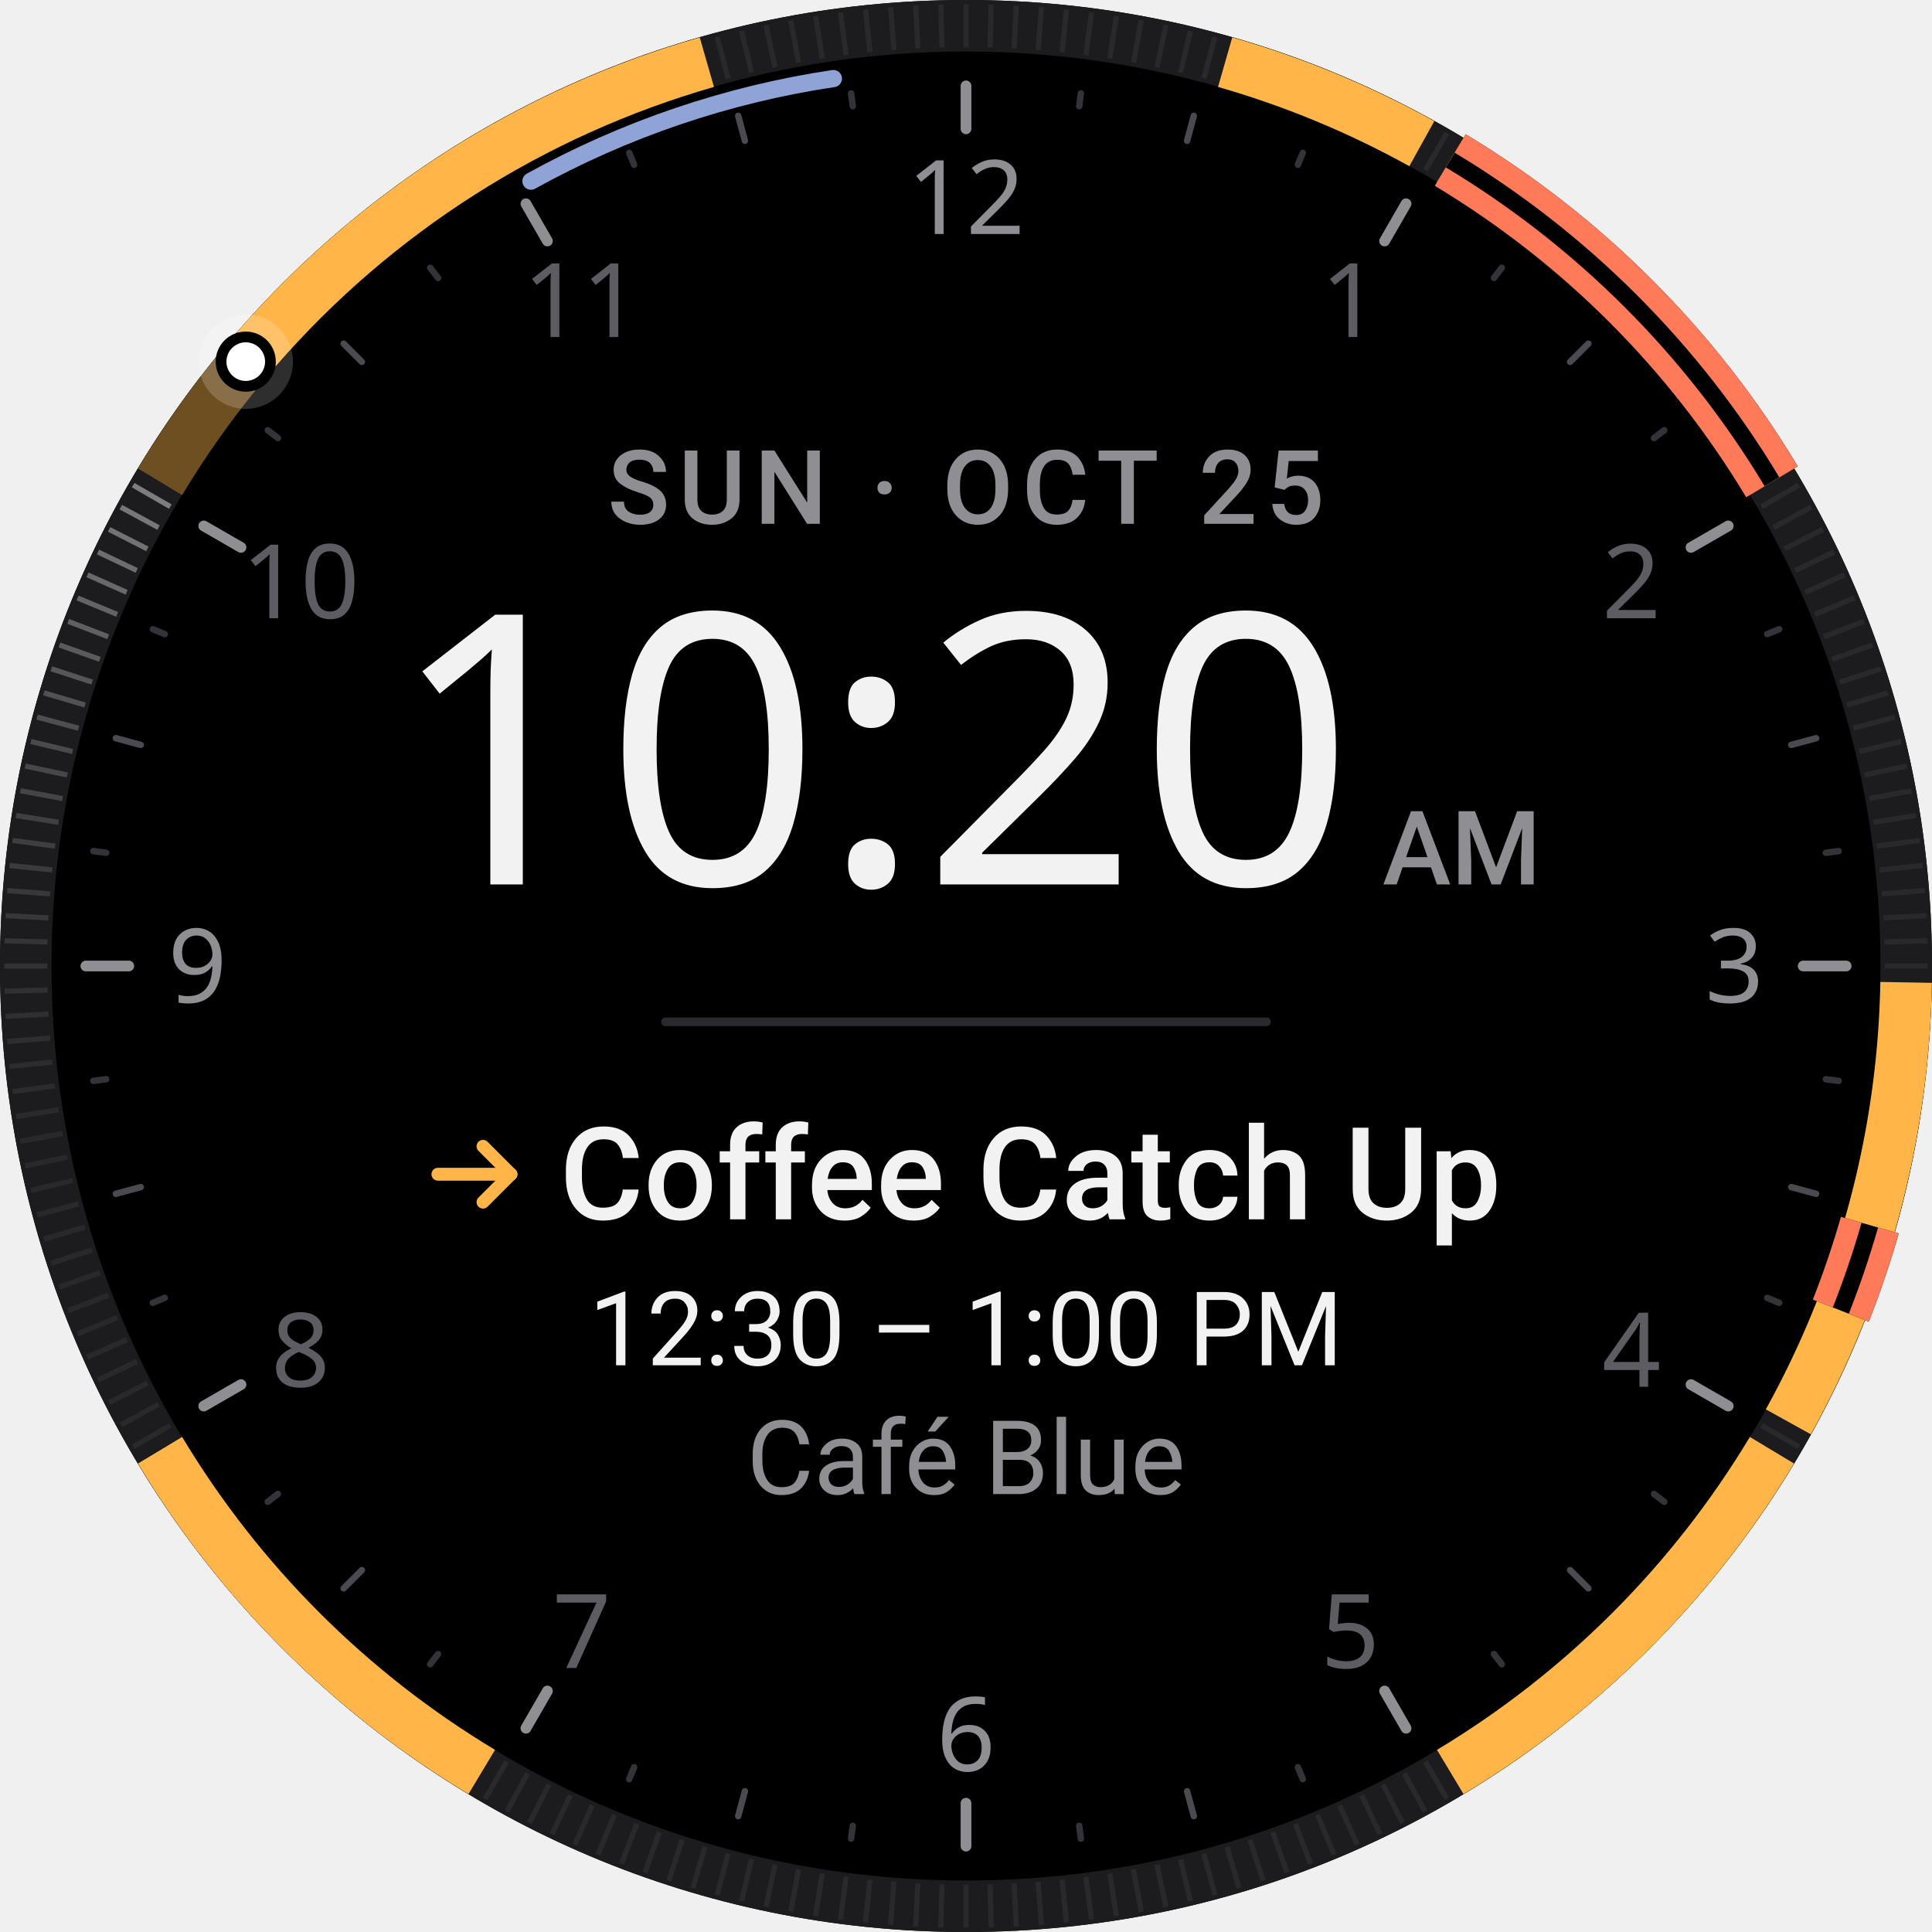
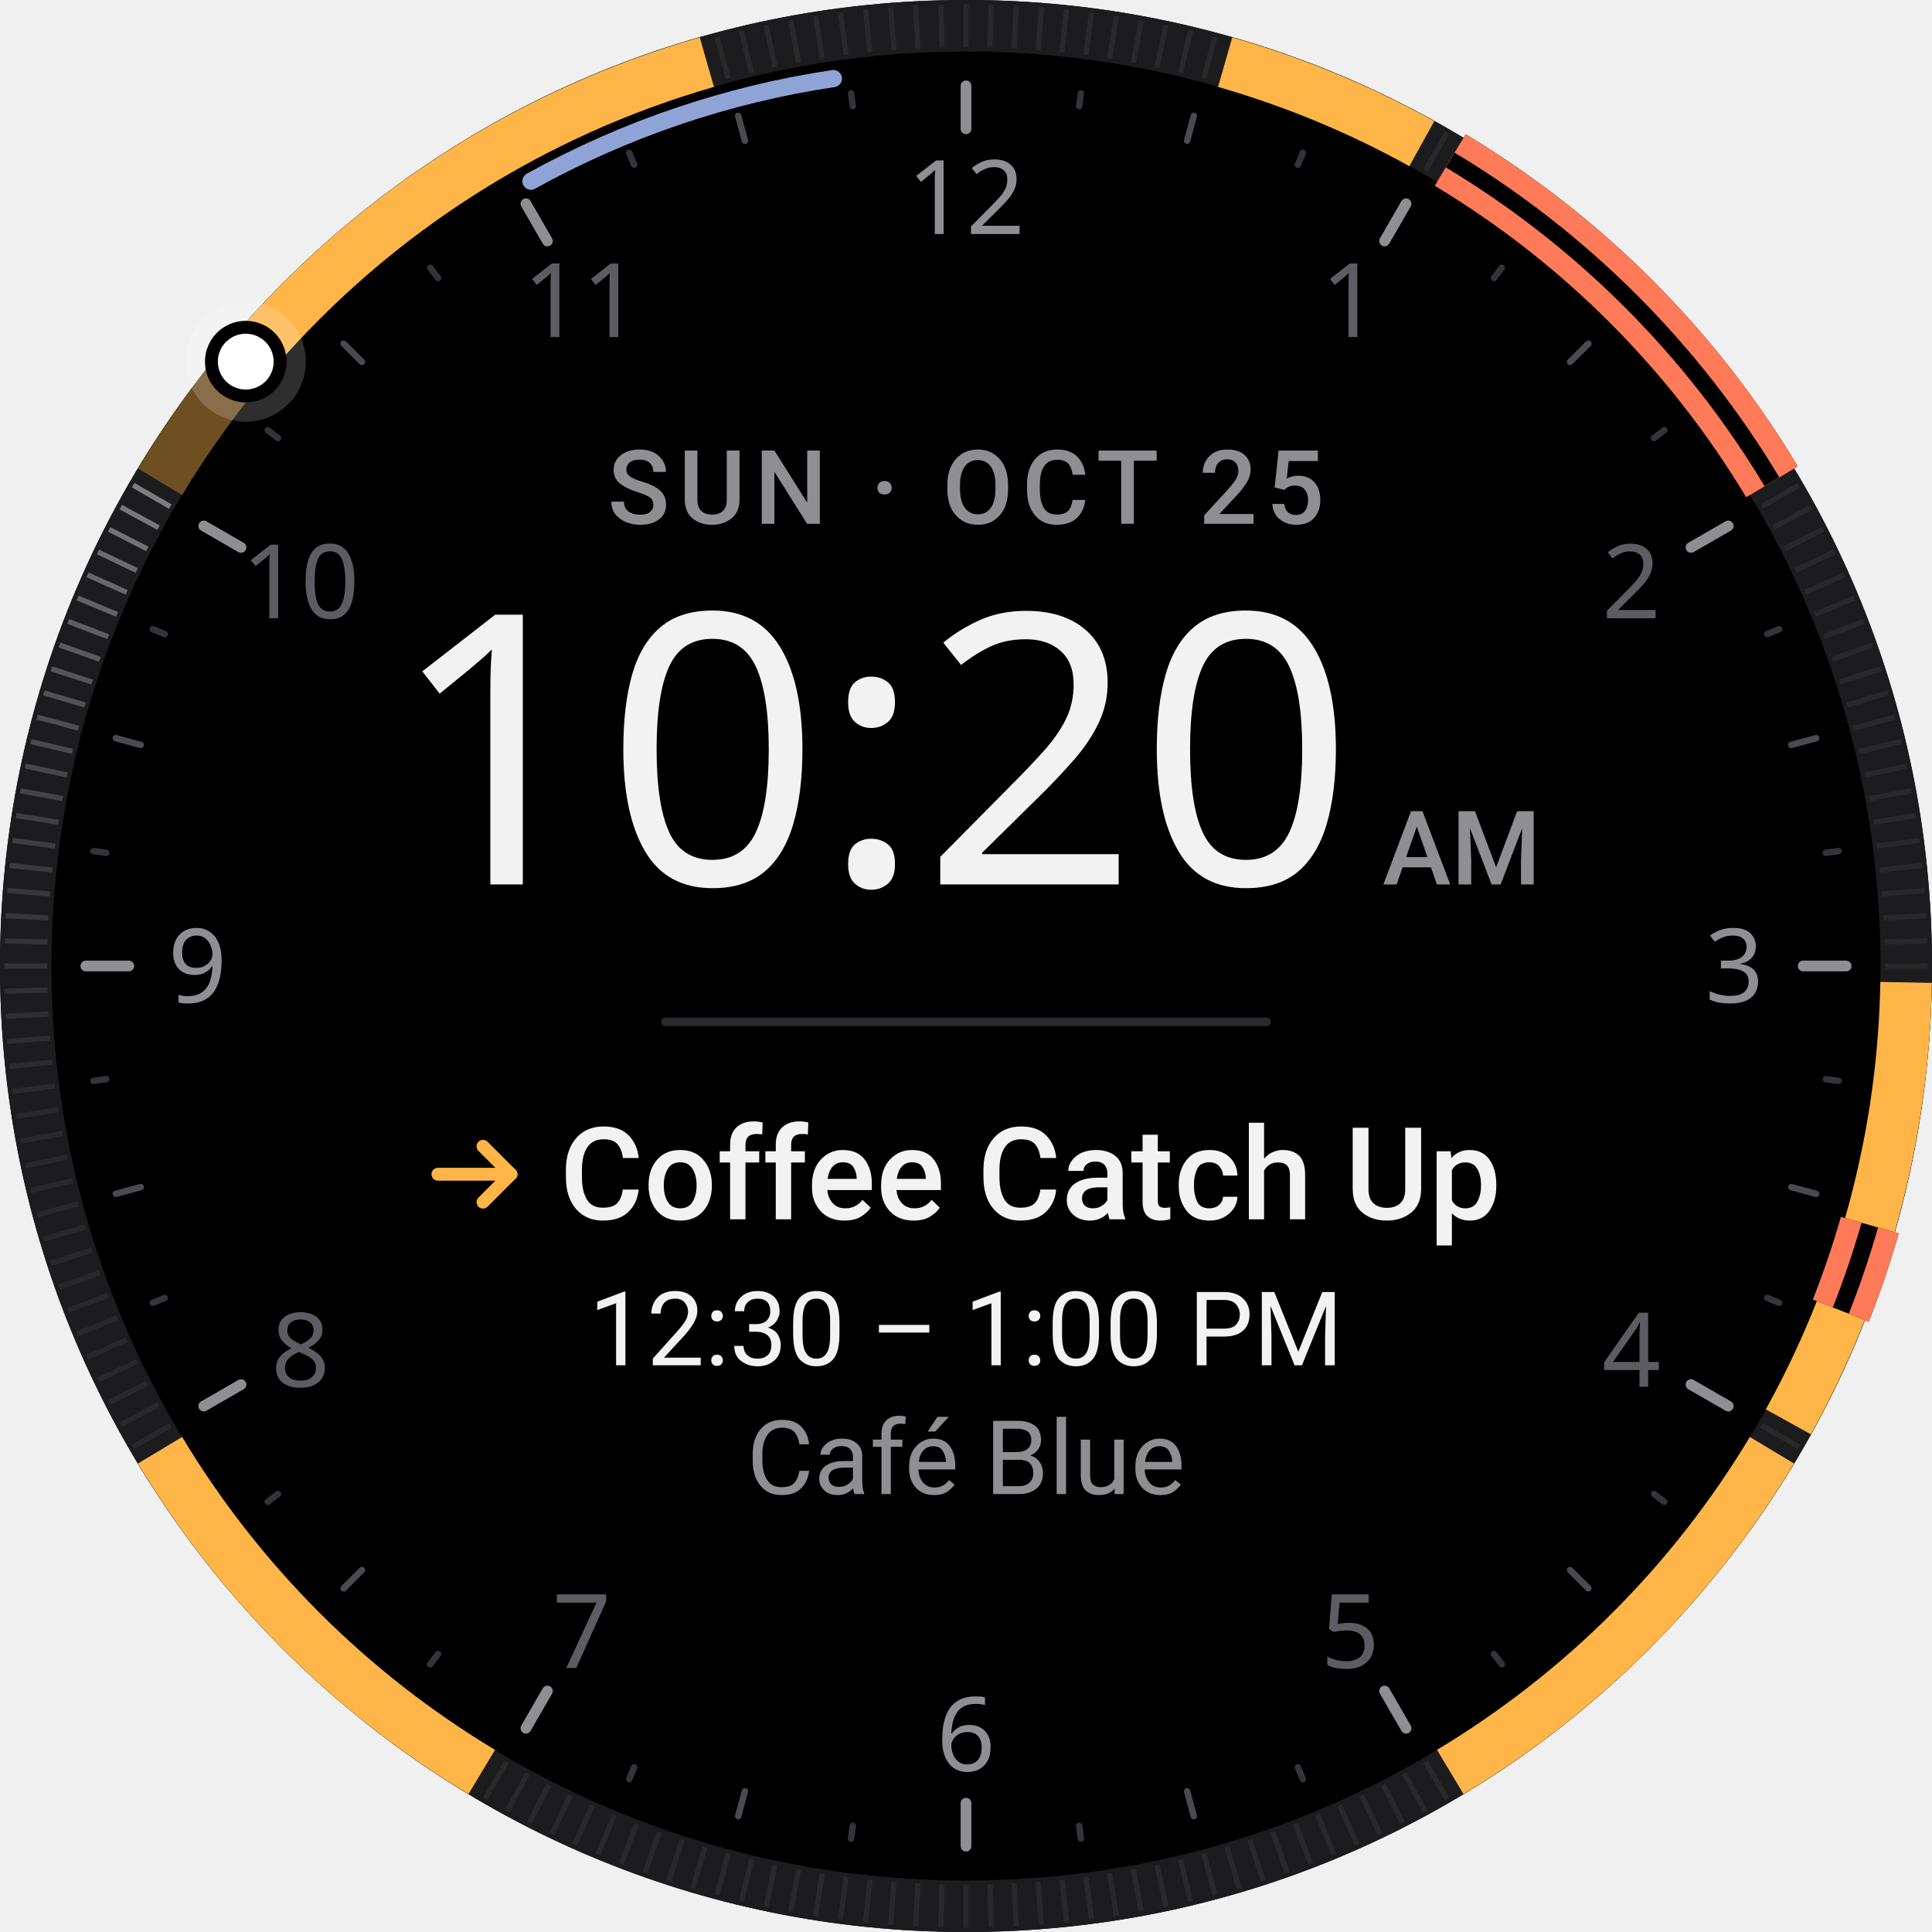
<svg xmlns="http://www.w3.org/2000/svg" width="450" height="450" viewBox="0 0 450 450">
  <g id="Calen-Time · default 10:20 AM">
    <circle id="Screen" cx="225" cy="225" r="225" fill="#000000" />
    <circle id="Track" cx="225" cy="225" r="219" fill="none" stroke="#1c1c1f" stroke-width="12" />
    <g id="Comet trail">
      <line x1="225.00" y1="11.00" x2="225.00" y2="1.00" stroke="#ffffff" stroke-width="1.2" stroke-opacity="0.059" />
      <line x1="230.60" y1="11.07" x2="230.86" y2="1.08" stroke="#ffffff" stroke-width="1.2" stroke-opacity="0.059" />
      <line x1="236.20" y1="11.29" x2="236.72" y2="1.31" stroke="#ffffff" stroke-width="1.2" stroke-opacity="0.059" />
      <line x1="241.79" y1="11.66" x2="242.57" y2="1.69" stroke="#ffffff" stroke-width="1.2" stroke-opacity="0.059" />
      <line x1="247.37" y1="12.17" x2="248.41" y2="2.23" stroke="#ffffff" stroke-width="1.2" stroke-opacity="0.059" />
      <line x1="252.93" y1="12.83" x2="254.24" y2="2.92" stroke="#ffffff" stroke-width="1.2" stroke-opacity="0.059" />
      <line x1="258.48" y1="13.63" x2="260.04" y2="3.76" stroke="#ffffff" stroke-width="1.2" stroke-opacity="0.059" />
      <line x1="264.00" y1="14.58" x2="265.82" y2="4.75" stroke="#ffffff" stroke-width="1.2" stroke-opacity="0.059" />
      <line x1="269.49" y1="15.68" x2="271.57" y2="5.89" stroke="#ffffff" stroke-width="1.2" stroke-opacity="0.059" />
      <line x1="274.96" y1="16.91" x2="277.29" y2="7.19" stroke="#ffffff" stroke-width="1.2" stroke-opacity="0.059" />
      <line x1="280.39" y1="18.29" x2="282.98" y2="8.63" stroke="#ffffff" stroke-width="1.2" stroke-opacity="0.059" />
      <line x1="285.78" y1="19.81" x2="288.62" y2="10.22" stroke="#ffffff" stroke-width="1.2" stroke-opacity="0.059" />
      <line x1="291.13" y1="21.47" x2="294.22" y2="11.96" stroke="#ffffff" stroke-width="1.2" stroke-opacity="0.059" />
      <line x1="296.43" y1="23.27" x2="299.77" y2="13.85" stroke="#ffffff" stroke-width="1.2" stroke-opacity="0.059" />
      <line x1="301.69" y1="25.21" x2="305.27" y2="15.88" stroke="#ffffff" stroke-width="1.2" stroke-opacity="0.059" />
      <line x1="306.89" y1="27.29" x2="310.72" y2="18.05" stroke="#ffffff" stroke-width="1.2" stroke-opacity="0.059" />
      <line x1="312.04" y1="29.50" x2="316.11" y2="20.37" stroke="#ffffff" stroke-width="1.2" stroke-opacity="0.059" />
      <line x1="317.13" y1="31.85" x2="321.43" y2="22.82" stroke="#ffffff" stroke-width="1.2" stroke-opacity="0.059" />
      <line x1="322.15" y1="34.32" x2="326.69" y2="25.41" stroke="#ffffff" stroke-width="1.2" stroke-opacity="0.059" />
      <line x1="327.11" y1="36.93" x2="331.88" y2="28.14" stroke="#ffffff" stroke-width="1.2" stroke-opacity="0.059" />
      <line x1="332.00" y1="39.67" x2="337.00" y2="31.01" stroke="#ffffff" stroke-width="1.2" stroke-opacity="0.059" />
      <line x1="336.81" y1="42.54" x2="342.04" y2="34.01" stroke="#ffffff" stroke-width="1.2" stroke-opacity="0.059" />
      <line x1="341.55" y1="45.52" x2="347.00" y2="37.14" stroke="#ffffff" stroke-width="1.2" stroke-opacity="0.059" />
      <line x1="346.21" y1="48.64" x2="351.87" y2="40.40" stroke="#ffffff" stroke-width="1.2" stroke-opacity="0.059" />
      <line x1="350.79" y1="51.87" x2="356.66" y2="43.78" stroke="#ffffff" stroke-width="1.2" stroke-opacity="0.059" />
      <line x1="355.27" y1="55.22" x2="361.36" y2="47.29" stroke="#ffffff" stroke-width="1.2" stroke-opacity="0.059" />
      <line x1="359.67" y1="58.69" x2="365.97" y2="50.92" stroke="#ffffff" stroke-width="1.2" stroke-opacity="0.059" />
      <line x1="363.98" y1="62.27" x2="370.48" y2="54.67" stroke="#ffffff" stroke-width="1.2" stroke-opacity="0.059" />
      <line x1="368.19" y1="65.97" x2="374.89" y2="58.54" stroke="#ffffff" stroke-width="1.2" stroke-opacity="0.059" />
      <line x1="372.31" y1="69.77" x2="379.19" y2="62.52" stroke="#ffffff" stroke-width="1.2" stroke-opacity="0.059" />
      <line x1="376.32" y1="73.68" x2="383.39" y2="66.61" stroke="#ffffff" stroke-width="1.2" stroke-opacity="0.059" />
      <line x1="380.23" y1="77.69" x2="387.48" y2="70.81" stroke="#ffffff" stroke-width="1.2" stroke-opacity="0.059" />
      <line x1="384.03" y1="81.81" x2="391.46" y2="75.11" stroke="#ffffff" stroke-width="1.2" stroke-opacity="0.059" />
      <line x1="387.73" y1="86.02" x2="395.33" y2="79.52" stroke="#ffffff" stroke-width="1.2" stroke-opacity="0.059" />
      <line x1="391.31" y1="90.33" x2="399.08" y2="84.03" stroke="#ffffff" stroke-width="1.2" stroke-opacity="0.059" />
      <line x1="394.78" y1="94.73" x2="402.71" y2="88.64" stroke="#ffffff" stroke-width="1.2" stroke-opacity="0.059" />
      <line x1="398.13" y1="99.21" x2="406.22" y2="93.34" stroke="#ffffff" stroke-width="1.2" stroke-opacity="0.059" />
      <line x1="401.36" y1="103.79" x2="409.60" y2="98.13" stroke="#ffffff" stroke-width="1.2" stroke-opacity="0.059" />
      <line x1="404.48" y1="108.45" x2="412.86" y2="103.00" stroke="#ffffff" stroke-width="1.2" stroke-opacity="0.059" />
      <line x1="407.46" y1="113.19" x2="415.99" y2="107.96" stroke="#ffffff" stroke-width="1.2" stroke-opacity="0.059" />
      <line x1="410.33" y1="118.00" x2="418.99" y2="113.00" stroke="#ffffff" stroke-width="1.2" stroke-opacity="0.059" />
      <line x1="413.07" y1="122.89" x2="421.86" y2="118.12" stroke="#ffffff" stroke-width="1.2" stroke-opacity="0.059" />
      <line x1="415.68" y1="127.85" x2="424.59" y2="123.31" stroke="#ffffff" stroke-width="1.2" stroke-opacity="0.059" />
      <line x1="418.15" y1="132.87" x2="427.18" y2="128.57" stroke="#ffffff" stroke-width="1.2" stroke-opacity="0.059" />
      <line x1="420.50" y1="137.96" x2="429.63" y2="133.89" stroke="#ffffff" stroke-width="1.2" stroke-opacity="0.059" />
      <line x1="422.71" y1="143.11" x2="431.95" y2="139.28" stroke="#ffffff" stroke-width="1.2" stroke-opacity="0.059" />
      <line x1="424.79" y1="148.31" x2="434.12" y2="144.73" stroke="#ffffff" stroke-width="1.2" stroke-opacity="0.059" />
      <line x1="426.73" y1="153.57" x2="436.15" y2="150.23" stroke="#ffffff" stroke-width="1.2" stroke-opacity="0.059" />
      <line x1="428.53" y1="158.87" x2="438.04" y2="155.78" stroke="#ffffff" stroke-width="1.2" stroke-opacity="0.059" />
      <line x1="430.19" y1="164.22" x2="439.78" y2="161.38" stroke="#ffffff" stroke-width="1.2" stroke-opacity="0.059" />
      <line x1="431.71" y1="169.61" x2="441.37" y2="167.02" stroke="#ffffff" stroke-width="1.2" stroke-opacity="0.059" />
      <line x1="433.09" y1="175.04" x2="442.81" y2="172.71" stroke="#ffffff" stroke-width="1.2" stroke-opacity="0.059" />
      <line x1="434.32" y1="180.51" x2="444.11" y2="178.43" stroke="#ffffff" stroke-width="1.2" stroke-opacity="0.059" />
      <line x1="435.42" y1="186.00" x2="445.25" y2="184.18" stroke="#ffffff" stroke-width="1.2" stroke-opacity="0.059" />
      <line x1="436.37" y1="191.52" x2="446.24" y2="189.96" stroke="#ffffff" stroke-width="1.2" stroke-opacity="0.059" />
      <line x1="437.17" y1="197.07" x2="447.08" y2="195.76" stroke="#ffffff" stroke-width="1.2" stroke-opacity="0.059" />
      <line x1="437.83" y1="202.63" x2="447.77" y2="201.59" stroke="#ffffff" stroke-width="1.2" stroke-opacity="0.059" />
      <line x1="438.34" y1="208.21" x2="448.31" y2="207.43" stroke="#ffffff" stroke-width="1.2" stroke-opacity="0.059" />
      <line x1="438.71" y1="213.80" x2="448.69" y2="213.28" stroke="#ffffff" stroke-width="1.2" stroke-opacity="0.059" />
      <line x1="438.93" y1="219.40" x2="448.92" y2="219.14" stroke="#ffffff" stroke-width="1.2" stroke-opacity="0.059" />
      <line x1="439.00" y1="225.00" x2="449.00" y2="225.00" stroke="#ffffff" stroke-width="1.2" stroke-opacity="0.059" />
      <line x1="438.93" y1="230.60" x2="448.92" y2="230.86" stroke="#ffffff" stroke-width="1.2" stroke-opacity="0.059" />
      <line x1="438.71" y1="236.20" x2="448.69" y2="236.72" stroke="#ffffff" stroke-width="1.2" stroke-opacity="0.059" />
      <line x1="438.34" y1="241.79" x2="448.31" y2="242.57" stroke="#ffffff" stroke-width="1.2" stroke-opacity="0.059" />
      <line x1="437.83" y1="247.37" x2="447.77" y2="248.41" stroke="#ffffff" stroke-width="1.2" stroke-opacity="0.059" />
      <line x1="437.17" y1="252.93" x2="447.08" y2="254.24" stroke="#ffffff" stroke-width="1.2" stroke-opacity="0.059" />
      <line x1="436.37" y1="258.48" x2="446.24" y2="260.04" stroke="#ffffff" stroke-width="1.2" stroke-opacity="0.059" />
      <line x1="435.42" y1="264.00" x2="445.25" y2="265.82" stroke="#ffffff" stroke-width="1.2" stroke-opacity="0.059" />
      <line x1="434.32" y1="269.49" x2="444.11" y2="271.57" stroke="#ffffff" stroke-width="1.2" stroke-opacity="0.059" />
      <line x1="433.09" y1="274.96" x2="442.81" y2="277.29" stroke="#ffffff" stroke-width="1.2" stroke-opacity="0.059" />
      <line x1="431.71" y1="280.39" x2="441.37" y2="282.98" stroke="#ffffff" stroke-width="1.2" stroke-opacity="0.059" />
      <line x1="430.19" y1="285.78" x2="439.78" y2="288.62" stroke="#ffffff" stroke-width="1.2" stroke-opacity="0.059" />
      <line x1="428.53" y1="291.13" x2="438.04" y2="294.22" stroke="#ffffff" stroke-width="1.2" stroke-opacity="0.059" />
      <line x1="426.73" y1="296.43" x2="436.15" y2="299.77" stroke="#ffffff" stroke-width="1.2" stroke-opacity="0.059" />
      <line x1="424.79" y1="301.69" x2="434.12" y2="305.27" stroke="#ffffff" stroke-width="1.2" stroke-opacity="0.059" />
      <line x1="422.71" y1="306.89" x2="431.95" y2="310.72" stroke="#ffffff" stroke-width="1.2" stroke-opacity="0.059" />
      <line x1="420.50" y1="312.04" x2="429.63" y2="316.11" stroke="#ffffff" stroke-width="1.2" stroke-opacity="0.059" />
      <line x1="418.15" y1="317.13" x2="427.18" y2="321.43" stroke="#ffffff" stroke-width="1.2" stroke-opacity="0.059" />
      <line x1="415.68" y1="322.15" x2="424.59" y2="326.69" stroke="#ffffff" stroke-width="1.2" stroke-opacity="0.059" />
      <line x1="413.07" y1="327.11" x2="421.86" y2="331.88" stroke="#ffffff" stroke-width="1.2" stroke-opacity="0.059" />
      <line x1="410.33" y1="332.00" x2="418.99" y2="337.00" stroke="#ffffff" stroke-width="1.2" stroke-opacity="0.059" />
      <line x1="407.46" y1="336.81" x2="415.99" y2="342.04" stroke="#ffffff" stroke-width="1.2" stroke-opacity="0.059" />
      <line x1="404.48" y1="341.55" x2="412.86" y2="347.00" stroke="#ffffff" stroke-width="1.2" stroke-opacity="0.059" />
      <line x1="401.36" y1="346.21" x2="409.60" y2="351.87" stroke="#ffffff" stroke-width="1.2" stroke-opacity="0.059" />
      <line x1="398.13" y1="350.79" x2="406.22" y2="356.66" stroke="#ffffff" stroke-width="1.2" stroke-opacity="0.059" />
      <line x1="394.78" y1="355.27" x2="402.71" y2="361.36" stroke="#ffffff" stroke-width="1.2" stroke-opacity="0.059" />
      <line x1="391.31" y1="359.67" x2="399.08" y2="365.97" stroke="#ffffff" stroke-width="1.2" stroke-opacity="0.059" />
      <line x1="387.73" y1="363.98" x2="395.33" y2="370.48" stroke="#ffffff" stroke-width="1.2" stroke-opacity="0.059" />
      <line x1="384.03" y1="368.19" x2="391.46" y2="374.89" stroke="#ffffff" stroke-width="1.2" stroke-opacity="0.059" />
      <line x1="380.23" y1="372.31" x2="387.48" y2="379.19" stroke="#ffffff" stroke-width="1.2" stroke-opacity="0.059" />
      <line x1="376.32" y1="376.32" x2="383.39" y2="383.39" stroke="#ffffff" stroke-width="1.2" stroke-opacity="0.059" />
      <line x1="372.31" y1="380.23" x2="379.19" y2="387.48" stroke="#ffffff" stroke-width="1.2" stroke-opacity="0.059" />
      <line x1="368.19" y1="384.03" x2="374.89" y2="391.46" stroke="#ffffff" stroke-width="1.2" stroke-opacity="0.059" />
      <line x1="363.98" y1="387.73" x2="370.48" y2="395.33" stroke="#ffffff" stroke-width="1.2" stroke-opacity="0.059" />
      <line x1="359.67" y1="391.31" x2="365.97" y2="399.08" stroke="#ffffff" stroke-width="1.2" stroke-opacity="0.059" />
      <line x1="355.27" y1="394.78" x2="361.36" y2="402.71" stroke="#ffffff" stroke-width="1.2" stroke-opacity="0.059" />
      <line x1="350.79" y1="398.13" x2="356.66" y2="406.22" stroke="#ffffff" stroke-width="1.2" stroke-opacity="0.059" />
      <line x1="346.21" y1="401.36" x2="351.87" y2="409.60" stroke="#ffffff" stroke-width="1.2" stroke-opacity="0.059" />
      <line x1="341.55" y1="404.48" x2="347.00" y2="412.86" stroke="#ffffff" stroke-width="1.2" stroke-opacity="0.059" />
      <line x1="336.81" y1="407.46" x2="342.04" y2="415.99" stroke="#ffffff" stroke-width="1.2" stroke-opacity="0.059" />
      <line x1="332.00" y1="410.33" x2="337.00" y2="418.99" stroke="#ffffff" stroke-width="1.2" stroke-opacity="0.059" />
      <line x1="327.11" y1="413.07" x2="331.88" y2="421.86" stroke="#ffffff" stroke-width="1.2" stroke-opacity="0.059" />
      <line x1="322.15" y1="415.68" x2="326.69" y2="424.59" stroke="#ffffff" stroke-width="1.2" stroke-opacity="0.059" />
      <line x1="317.13" y1="418.15" x2="321.43" y2="427.18" stroke="#ffffff" stroke-width="1.2" stroke-opacity="0.059" />
      <line x1="312.04" y1="420.50" x2="316.11" y2="429.63" stroke="#ffffff" stroke-width="1.2" stroke-opacity="0.059" />
      <line x1="306.89" y1="422.71" x2="310.72" y2="431.95" stroke="#ffffff" stroke-width="1.2" stroke-opacity="0.059" />
      <line x1="301.69" y1="424.79" x2="305.27" y2="434.12" stroke="#ffffff" stroke-width="1.2" stroke-opacity="0.059" />
      <line x1="296.43" y1="426.73" x2="299.77" y2="436.15" stroke="#ffffff" stroke-width="1.2" stroke-opacity="0.059" />
      <line x1="291.13" y1="428.53" x2="294.22" y2="438.04" stroke="#ffffff" stroke-width="1.2" stroke-opacity="0.059" />
      <line x1="285.78" y1="430.19" x2="288.62" y2="439.78" stroke="#ffffff" stroke-width="1.2" stroke-opacity="0.059" />
      <line x1="280.39" y1="431.71" x2="282.98" y2="441.37" stroke="#ffffff" stroke-width="1.2" stroke-opacity="0.059" />
      <line x1="274.96" y1="433.09" x2="277.29" y2="442.81" stroke="#ffffff" stroke-width="1.2" stroke-opacity="0.059" />
      <line x1="269.49" y1="434.32" x2="271.57" y2="444.11" stroke="#ffffff" stroke-width="1.2" stroke-opacity="0.059" />
      <line x1="264.00" y1="435.42" x2="265.82" y2="445.25" stroke="#ffffff" stroke-width="1.2" stroke-opacity="0.059" />
      <line x1="258.48" y1="436.37" x2="260.04" y2="446.24" stroke="#ffffff" stroke-width="1.2" stroke-opacity="0.059" />
      <line x1="252.93" y1="437.17" x2="254.24" y2="447.08" stroke="#ffffff" stroke-width="1.2" stroke-opacity="0.059" />
      <line x1="247.37" y1="437.83" x2="248.41" y2="447.77" stroke="#ffffff" stroke-width="1.2" stroke-opacity="0.059" />
      <line x1="241.79" y1="438.34" x2="242.57" y2="448.31" stroke="#ffffff" stroke-width="1.2" stroke-opacity="0.059" />
      <line x1="236.20" y1="438.71" x2="236.72" y2="448.69" stroke="#ffffff" stroke-width="1.2" stroke-opacity="0.059" />
      <line x1="230.60" y1="438.93" x2="230.86" y2="448.92" stroke="#ffffff" stroke-width="1.2" stroke-opacity="0.059" />
      <line x1="225.00" y1="439.00" x2="225.00" y2="449.00" stroke="#ffffff" stroke-width="1.2" stroke-opacity="0.059" />
      <line x1="219.40" y1="438.93" x2="219.14" y2="448.92" stroke="#ffffff" stroke-width="1.2" stroke-opacity="0.059" />
      <line x1="213.80" y1="438.71" x2="213.28" y2="448.69" stroke="#ffffff" stroke-width="1.2" stroke-opacity="0.059" />
      <line x1="208.21" y1="438.34" x2="207.43" y2="448.31" stroke="#ffffff" stroke-width="1.2" stroke-opacity="0.059" />
      <line x1="202.63" y1="437.83" x2="201.59" y2="447.77" stroke="#ffffff" stroke-width="1.2" stroke-opacity="0.059" />
      <line x1="197.07" y1="437.17" x2="195.76" y2="447.08" stroke="#ffffff" stroke-width="1.2" stroke-opacity="0.059" />
      <line x1="191.52" y1="436.37" x2="189.96" y2="446.24" stroke="#ffffff" stroke-width="1.2" stroke-opacity="0.059" />
      <line x1="186.00" y1="435.42" x2="184.18" y2="445.25" stroke="#ffffff" stroke-width="1.2" stroke-opacity="0.059" />
      <line x1="180.51" y1="434.32" x2="178.43" y2="444.11" stroke="#ffffff" stroke-width="1.2" stroke-opacity="0.059" />
      <line x1="175.04" y1="433.09" x2="172.71" y2="442.81" stroke="#ffffff" stroke-width="1.2" stroke-opacity="0.059" />
      <line x1="169.61" y1="431.71" x2="167.02" y2="441.37" stroke="#ffffff" stroke-width="1.2" stroke-opacity="0.059" />
      <line x1="164.22" y1="430.19" x2="161.38" y2="439.78" stroke="#ffffff" stroke-width="1.2" stroke-opacity="0.059" />
      <line x1="158.87" y1="428.53" x2="155.78" y2="438.04" stroke="#ffffff" stroke-width="1.2" stroke-opacity="0.059" />
      <line x1="153.57" y1="426.73" x2="150.23" y2="436.15" stroke="#ffffff" stroke-width="1.2" stroke-opacity="0.059" />
      <line x1="148.31" y1="424.79" x2="144.73" y2="434.12" stroke="#ffffff" stroke-width="1.2" stroke-opacity="0.059" />
      <line x1="143.11" y1="422.71" x2="139.28" y2="431.95" stroke="#ffffff" stroke-width="1.2" stroke-opacity="0.059" />
      <line x1="137.96" y1="420.50" x2="133.89" y2="429.63" stroke="#ffffff" stroke-width="1.2" stroke-opacity="0.059" />
      <line x1="132.87" y1="418.15" x2="128.57" y2="427.18" stroke="#ffffff" stroke-width="1.2" stroke-opacity="0.059" />
      <line x1="127.85" y1="415.68" x2="123.31" y2="424.59" stroke="#ffffff" stroke-width="1.2" stroke-opacity="0.059" />
      <line x1="122.89" y1="413.07" x2="118.12" y2="421.86" stroke="#ffffff" stroke-width="1.2" stroke-opacity="0.059" />
      <line x1="118.00" y1="410.33" x2="113.00" y2="418.99" stroke="#ffffff" stroke-width="1.2" stroke-opacity="0.059" />
      <line x1="113.19" y1="407.46" x2="107.96" y2="415.99" stroke="#ffffff" stroke-width="1.2" stroke-opacity="0.059" />
      <line x1="108.45" y1="404.48" x2="103.00" y2="412.86" stroke="#ffffff" stroke-width="1.2" stroke-opacity="0.059" />
      <line x1="103.79" y1="401.36" x2="98.13" y2="409.60" stroke="#ffffff" stroke-width="1.2" stroke-opacity="0.059" />
      <line x1="99.21" y1="398.13" x2="93.34" y2="406.22" stroke="#ffffff" stroke-width="1.2" stroke-opacity="0.059" />
      <line x1="94.73" y1="394.78" x2="88.64" y2="402.71" stroke="#ffffff" stroke-width="1.2" stroke-opacity="0.059" />
      <line x1="90.33" y1="391.31" x2="84.03" y2="399.08" stroke="#ffffff" stroke-width="1.2" stroke-opacity="0.059" />
      <line x1="86.02" y1="387.73" x2="79.52" y2="395.33" stroke="#ffffff" stroke-width="1.2" stroke-opacity="0.059" />
      <line x1="81.81" y1="384.03" x2="75.11" y2="391.46" stroke="#ffffff" stroke-width="1.2" stroke-opacity="0.059" />
      <line x1="77.69" y1="380.23" x2="70.81" y2="387.48" stroke="#ffffff" stroke-width="1.2" stroke-opacity="0.059" />
      <line x1="73.68" y1="376.32" x2="66.61" y2="383.39" stroke="#ffffff" stroke-width="1.2" stroke-opacity="0.059" />
      <line x1="69.77" y1="372.31" x2="62.52" y2="379.19" stroke="#ffffff" stroke-width="1.2" stroke-opacity="0.059" />
      <line x1="65.97" y1="368.19" x2="58.54" y2="374.89" stroke="#ffffff" stroke-width="1.2" stroke-opacity="0.059" />
      <line x1="62.27" y1="363.98" x2="54.67" y2="370.48" stroke="#ffffff" stroke-width="1.2" stroke-opacity="0.059" />
      <line x1="58.69" y1="359.67" x2="50.92" y2="365.97" stroke="#ffffff" stroke-width="1.2" stroke-opacity="0.059" />
      <line x1="55.22" y1="355.27" x2="47.29" y2="361.36" stroke="#ffffff" stroke-width="1.2" stroke-opacity="0.059" />
      <line x1="51.87" y1="350.79" x2="43.78" y2="356.66" stroke="#ffffff" stroke-width="1.2" stroke-opacity="0.059" />
      <line x1="48.64" y1="346.21" x2="40.40" y2="351.87" stroke="#ffffff" stroke-width="1.2" stroke-opacity="0.059" />
      <line x1="45.52" y1="341.55" x2="37.14" y2="347.00" stroke="#ffffff" stroke-width="1.2" stroke-opacity="0.059" />
      <line x1="42.54" y1="336.81" x2="34.01" y2="342.04" stroke="#ffffff" stroke-width="1.2" stroke-opacity="0.059" />
      <line x1="39.67" y1="332.00" x2="31.01" y2="337.00" stroke="#ffffff" stroke-width="1.2" stroke-opacity="0.059" />
      <line x1="36.93" y1="327.11" x2="28.14" y2="331.88" stroke="#ffffff" stroke-width="1.2" stroke-opacity="0.059" />
      <line x1="34.32" y1="322.15" x2="25.41" y2="326.69" stroke="#ffffff" stroke-width="1.2" stroke-opacity="0.059" />
      <line x1="31.85" y1="317.13" x2="22.82" y2="321.43" stroke="#ffffff" stroke-width="1.2" stroke-opacity="0.059" />
      <line x1="29.50" y1="312.04" x2="20.37" y2="316.11" stroke="#ffffff" stroke-width="1.2" stroke-opacity="0.059" />
      <line x1="27.29" y1="306.89" x2="18.05" y2="310.72" stroke="#ffffff" stroke-width="1.2" stroke-opacity="0.059" />
      <line x1="25.21" y1="301.69" x2="15.88" y2="305.27" stroke="#ffffff" stroke-width="1.2" stroke-opacity="0.059" />
      <line x1="23.27" y1="296.43" x2="13.85" y2="299.77" stroke="#ffffff" stroke-width="1.2" stroke-opacity="0.059" />
      <line x1="21.47" y1="291.13" x2="11.96" y2="294.22" stroke="#ffffff" stroke-width="1.2" stroke-opacity="0.059" />
      <line x1="19.81" y1="285.78" x2="10.22" y2="288.62" stroke="#ffffff" stroke-width="1.2" stroke-opacity="0.059" />
      <line x1="18.29" y1="280.39" x2="8.63" y2="282.98" stroke="#ffffff" stroke-width="1.2" stroke-opacity="0.059" />
      <line x1="16.91" y1="274.96" x2="7.19" y2="277.29" stroke="#ffffff" stroke-width="1.2" stroke-opacity="0.059" />
      <line x1="15.68" y1="269.49" x2="5.89" y2="271.57" stroke="#ffffff" stroke-width="1.2" stroke-opacity="0.060" />
      <line x1="14.58" y1="264.00" x2="4.75" y2="265.82" stroke="#ffffff" stroke-width="1.2" stroke-opacity="0.062" />
      <line x1="13.63" y1="258.48" x2="3.76" y2="260.04" stroke="#ffffff" stroke-width="1.2" stroke-opacity="0.065" />
      <line x1="12.83" y1="252.93" x2="2.92" y2="254.24" stroke="#ffffff" stroke-width="1.2" stroke-opacity="0.069" />
      <line x1="12.17" y1="247.37" x2="2.23" y2="248.41" stroke="#ffffff" stroke-width="1.2" stroke-opacity="0.074" />
      <line x1="11.66" y1="241.79" x2="1.69" y2="242.57" stroke="#ffffff" stroke-width="1.2" stroke-opacity="0.079" />
      <line x1="11.29" y1="236.20" x2="1.31" y2="236.72" stroke="#ffffff" stroke-width="1.2" stroke-opacity="0.085" />
      <line x1="11.07" y1="230.60" x2="1.08" y2="230.86" stroke="#ffffff" stroke-width="1.2" stroke-opacity="0.092" />
      <line x1="11.00" y1="225.00" x2="1.00" y2="225.00" stroke="#ffffff" stroke-width="1.2" stroke-opacity="0.100" />
      <line x1="11.07" y1="219.40" x2="1.08" y2="219.14" stroke="#ffffff" stroke-width="1.2" stroke-opacity="0.108" />
      <line x1="11.29" y1="213.80" x2="1.31" y2="213.28" stroke="#ffffff" stroke-width="1.2" stroke-opacity="0.118" />
      <line x1="11.66" y1="208.21" x2="1.69" y2="207.43" stroke="#ffffff" stroke-width="1.2" stroke-opacity="0.128" />
      <line x1="12.17" y1="202.63" x2="2.23" y2="201.59" stroke="#ffffff" stroke-width="1.2" stroke-opacity="0.139" />
      <line x1="12.83" y1="197.07" x2="2.92" y2="195.76" stroke="#ffffff" stroke-width="1.2" stroke-opacity="0.151" />
      <line x1="13.63" y1="191.52" x2="3.76" y2="189.96" stroke="#ffffff" stroke-width="1.2" stroke-opacity="0.163" />
      <line x1="14.58" y1="186.00" x2="4.75" y2="184.18" stroke="#ffffff" stroke-width="1.2" stroke-opacity="0.177" />
      <line x1="15.68" y1="180.51" x2="5.89" y2="178.43" stroke="#ffffff" stroke-width="1.2" stroke-opacity="0.191" />
      <line x1="16.91" y1="175.04" x2="7.19" y2="172.71" stroke="#ffffff" stroke-width="1.2" stroke-opacity="0.206" />
      <line x1="18.29" y1="169.61" x2="8.63" y2="167.02" stroke="#ffffff" stroke-width="1.2" stroke-opacity="0.222" />
      <line x1="19.81" y1="164.22" x2="10.22" y2="161.38" stroke="#ffffff" stroke-width="1.2" stroke-opacity="0.239" />
      <line x1="21.47" y1="158.87" x2="11.96" y2="155.78" stroke="#ffffff" stroke-width="1.2" stroke-opacity="0.256" />
      <line x1="23.27" y1="153.57" x2="13.85" y2="150.23" stroke="#ffffff" stroke-width="1.2" stroke-opacity="0.275" />
      <line x1="25.21" y1="148.31" x2="15.88" y2="144.73" stroke="#ffffff" stroke-width="1.2" stroke-opacity="0.294" />
      <line x1="27.29" y1="143.11" x2="18.05" y2="139.28" stroke="#ffffff" stroke-width="1.2" stroke-opacity="0.314" />
      <line x1="29.50" y1="137.96" x2="20.37" y2="133.89" stroke="#ffffff" stroke-width="1.2" stroke-opacity="0.335" />
      <line x1="31.85" y1="132.87" x2="22.82" y2="128.57" stroke="#ffffff" stroke-width="1.2" stroke-opacity="0.357" />
      <line x1="34.32" y1="127.85" x2="25.41" y2="123.31" stroke="#ffffff" stroke-width="1.2" stroke-opacity="0.379" />
      <line x1="36.93" y1="122.89" x2="28.14" y2="118.12" stroke="#ffffff" stroke-width="1.2" stroke-opacity="0.402" />
      <line x1="39.67" y1="118.00" x2="31.01" y2="113.00" stroke="#ffffff" stroke-width="1.2" stroke-opacity="0.426" />
      <line x1="42.54" y1="113.19" x2="34.01" y2="107.96" stroke="#ffffff" stroke-width="1.2" stroke-opacity="0.451" />
      <line x1="45.52" y1="108.45" x2="37.14" y2="103.00" stroke="#ffffff" stroke-width="1.2" stroke-opacity="0.477" />
      <line x1="48.64" y1="103.79" x2="40.40" y2="98.13" stroke="#ffffff" stroke-width="1.2" stroke-opacity="0.504" />
      <line x1="51.87" y1="99.21" x2="43.78" y2="93.34" stroke="#ffffff" stroke-width="1.2" stroke-opacity="0.531" />
      <line x1="55.22" y1="94.73" x2="47.29" y2="88.64" stroke="#ffffff" stroke-width="1.2" stroke-opacity="0.559" />
      <line x1="58.69" y1="90.33" x2="50.92" y2="84.03" stroke="#ffffff" stroke-width="1.2" stroke-opacity="0.588" />
      <line x1="62.27" y1="86.02" x2="54.67" y2="79.52" stroke="#ffffff" stroke-width="1.2" stroke-opacity="0.059" />
      <line x1="65.97" y1="81.81" x2="58.54" y2="75.11" stroke="#ffffff" stroke-width="1.2" stroke-opacity="0.059" />
      <line x1="69.77" y1="77.69" x2="62.52" y2="70.81" stroke="#ffffff" stroke-width="1.2" stroke-opacity="0.059" />
      <line x1="73.68" y1="73.68" x2="66.61" y2="66.61" stroke="#ffffff" stroke-width="1.2" stroke-opacity="0.059" />
      <line x1="77.69" y1="69.77" x2="70.81" y2="62.52" stroke="#ffffff" stroke-width="1.2" stroke-opacity="0.059" />
      <line x1="81.81" y1="65.97" x2="75.11" y2="58.54" stroke="#ffffff" stroke-width="1.2" stroke-opacity="0.059" />
      <line x1="86.02" y1="62.27" x2="79.52" y2="54.67" stroke="#ffffff" stroke-width="1.2" stroke-opacity="0.059" />
      <line x1="90.33" y1="58.69" x2="84.03" y2="50.92" stroke="#ffffff" stroke-width="1.2" stroke-opacity="0.059" />
      <line x1="94.73" y1="55.22" x2="88.64" y2="47.29" stroke="#ffffff" stroke-width="1.2" stroke-opacity="0.059" />
      <line x1="99.21" y1="51.87" x2="93.34" y2="43.78" stroke="#ffffff" stroke-width="1.2" stroke-opacity="0.059" />
      <line x1="103.79" y1="48.64" x2="98.13" y2="40.40" stroke="#ffffff" stroke-width="1.2" stroke-opacity="0.059" />
      <line x1="108.45" y1="45.52" x2="103.00" y2="37.14" stroke="#ffffff" stroke-width="1.2" stroke-opacity="0.059" />
      <line x1="113.19" y1="42.54" x2="107.96" y2="34.01" stroke="#ffffff" stroke-width="1.2" stroke-opacity="0.059" />
      <line x1="118.00" y1="39.67" x2="113.00" y2="31.01" stroke="#ffffff" stroke-width="1.2" stroke-opacity="0.059" />
      <line x1="122.89" y1="36.93" x2="118.12" y2="28.14" stroke="#ffffff" stroke-width="1.2" stroke-opacity="0.059" />
      <line x1="127.85" y1="34.32" x2="123.31" y2="25.41" stroke="#ffffff" stroke-width="1.2" stroke-opacity="0.059" />
      <line x1="132.87" y1="31.85" x2="128.57" y2="22.82" stroke="#ffffff" stroke-width="1.2" stroke-opacity="0.059" />
      <line x1="137.96" y1="29.50" x2="133.89" y2="20.37" stroke="#ffffff" stroke-width="1.2" stroke-opacity="0.059" />
      <line x1="143.11" y1="27.29" x2="139.28" y2="18.05" stroke="#ffffff" stroke-width="1.2" stroke-opacity="0.059" />
      <line x1="148.31" y1="25.21" x2="144.73" y2="15.88" stroke="#ffffff" stroke-width="1.2" stroke-opacity="0.059" />
      <line x1="153.57" y1="23.27" x2="150.23" y2="13.85" stroke="#ffffff" stroke-width="1.2" stroke-opacity="0.059" />
      <line x1="158.87" y1="21.47" x2="155.78" y2="11.96" stroke="#ffffff" stroke-width="1.2" stroke-opacity="0.059" />
      <line x1="164.22" y1="19.81" x2="161.38" y2="10.22" stroke="#ffffff" stroke-width="1.2" stroke-opacity="0.059" />
      <line x1="169.61" y1="18.29" x2="167.02" y2="8.63" stroke="#ffffff" stroke-width="1.2" stroke-opacity="0.059" />
      <line x1="175.04" y1="16.91" x2="172.71" y2="7.19" stroke="#ffffff" stroke-width="1.2" stroke-opacity="0.059" />
      <line x1="180.51" y1="15.68" x2="178.43" y2="5.89" stroke="#ffffff" stroke-width="1.2" stroke-opacity="0.059" />
      <line x1="186.00" y1="14.58" x2="184.18" y2="4.75" stroke="#ffffff" stroke-width="1.2" stroke-opacity="0.059" />
      <line x1="191.52" y1="13.63" x2="189.96" y2="3.76" stroke="#ffffff" stroke-width="1.2" stroke-opacity="0.059" />
      <line x1="197.07" y1="12.83" x2="195.76" y2="2.92" stroke="#ffffff" stroke-width="1.2" stroke-opacity="0.059" />
      <line x1="202.63" y1="12.17" x2="201.59" y2="2.23" stroke="#ffffff" stroke-width="1.2" stroke-opacity="0.059" />
      <line x1="208.21" y1="11.66" x2="207.43" y2="1.69" stroke="#ffffff" stroke-width="1.2" stroke-opacity="0.059" />
      <line x1="213.80" y1="11.29" x2="213.28" y2="1.31" stroke="#ffffff" stroke-width="1.2" stroke-opacity="0.059" />
      <line x1="219.40" y1="11.07" x2="219.14" y2="1.08" stroke="#ffffff" stroke-width="1.2" stroke-opacity="0.059" />
    </g>
    <g id="Ticks">
      <line x1="225.00" y1="20.00" x2="225.00" y2="30.00" stroke="#8e8e93" stroke-width="2.5" stroke-linecap="round" />
      <line x1="251.76" y1="21.75" x2="251.37" y2="24.73" stroke="#33333a" stroke-width="1.5" stroke-linecap="round" />
      <line x1="278.06" y1="26.99" x2="276.50" y2="32.78" stroke="#4a4a50" stroke-width="1.5" stroke-linecap="round" />
      <line x1="303.45" y1="35.60" x2="302.30" y2="38.38" stroke="#33333a" stroke-width="1.5" stroke-linecap="round" />
      <line x1="327.50" y1="47.46" x2="322.50" y2="56.13" stroke="#8e8e93" stroke-width="2.5" stroke-linecap="round" />
      <line x1="349.80" y1="62.36" x2="347.97" y2="64.74" stroke="#33333a" stroke-width="1.5" stroke-linecap="round" />
      <line x1="369.96" y1="80.04" x2="365.71" y2="84.29" stroke="#4a4a50" stroke-width="1.5" stroke-linecap="round" />
      <line x1="387.64" y1="100.20" x2="385.26" y2="102.03" stroke="#33333a" stroke-width="1.5" stroke-linecap="round" />
      <line x1="402.54" y1="122.50" x2="393.87" y2="127.50" stroke="#8e8e93" stroke-width="2.5" stroke-linecap="round" />
      <line x1="414.40" y1="146.55" x2="411.62" y2="147.70" stroke="#33333a" stroke-width="1.5" stroke-linecap="round" />
      <line x1="423.01" y1="171.94" x2="417.22" y2="173.50" stroke="#4a4a50" stroke-width="1.5" stroke-linecap="round" />
      <line x1="428.25" y1="198.24" x2="425.27" y2="198.63" stroke="#33333a" stroke-width="1.5" stroke-linecap="round" />
      <line x1="430.00" y1="225.00" x2="420.00" y2="225.00" stroke="#8e8e93" stroke-width="2.5" stroke-linecap="round" />
      <line x1="428.25" y1="251.76" x2="425.27" y2="251.37" stroke="#33333a" stroke-width="1.5" stroke-linecap="round" />
      <line x1="423.01" y1="278.06" x2="417.22" y2="276.50" stroke="#4a4a50" stroke-width="1.5" stroke-linecap="round" />
      <line x1="414.40" y1="303.45" x2="411.62" y2="302.30" stroke="#33333a" stroke-width="1.5" stroke-linecap="round" />
      <line x1="402.54" y1="327.50" x2="393.87" y2="322.50" stroke="#8e8e93" stroke-width="2.5" stroke-linecap="round" />
      <line x1="387.64" y1="349.80" x2="385.26" y2="347.97" stroke="#33333a" stroke-width="1.5" stroke-linecap="round" />
      <line x1="369.96" y1="369.96" x2="365.71" y2="365.71" stroke="#4a4a50" stroke-width="1.5" stroke-linecap="round" />
      <line x1="349.80" y1="387.64" x2="347.97" y2="385.26" stroke="#33333a" stroke-width="1.5" stroke-linecap="round" />
      <line x1="327.50" y1="402.54" x2="322.50" y2="393.87" stroke="#8e8e93" stroke-width="2.5" stroke-linecap="round" />
      <line x1="303.45" y1="414.40" x2="302.30" y2="411.62" stroke="#33333a" stroke-width="1.5" stroke-linecap="round" />
      <line x1="278.06" y1="423.01" x2="276.50" y2="417.22" stroke="#4a4a50" stroke-width="1.5" stroke-linecap="round" />
      <line x1="251.76" y1="428.25" x2="251.37" y2="425.27" stroke="#33333a" stroke-width="1.5" stroke-linecap="round" />
      <line x1="225.00" y1="430.00" x2="225.00" y2="420.00" stroke="#8e8e93" stroke-width="2.5" stroke-linecap="round" />
      <line x1="198.24" y1="428.25" x2="198.63" y2="425.27" stroke="#33333a" stroke-width="1.5" stroke-linecap="round" />
      <line x1="171.94" y1="423.01" x2="173.50" y2="417.22" stroke="#4a4a50" stroke-width="1.5" stroke-linecap="round" />
      <line x1="146.55" y1="414.40" x2="147.70" y2="411.62" stroke="#33333a" stroke-width="1.5" stroke-linecap="round" />
      <line x1="122.50" y1="402.54" x2="127.50" y2="393.87" stroke="#8e8e93" stroke-width="2.5" stroke-linecap="round" />
      <line x1="100.20" y1="387.64" x2="102.03" y2="385.26" stroke="#33333a" stroke-width="1.5" stroke-linecap="round" />
      <line x1="80.04" y1="369.96" x2="84.29" y2="365.71" stroke="#4a4a50" stroke-width="1.5" stroke-linecap="round" />
      <line x1="62.36" y1="349.80" x2="64.74" y2="347.97" stroke="#33333a" stroke-width="1.5" stroke-linecap="round" />
      <line x1="47.46" y1="327.50" x2="56.13" y2="322.50" stroke="#8e8e93" stroke-width="2.5" stroke-linecap="round" />
      <line x1="35.60" y1="303.45" x2="38.38" y2="302.30" stroke="#33333a" stroke-width="1.5" stroke-linecap="round" />
      <line x1="26.99" y1="278.06" x2="32.78" y2="276.50" stroke="#4a4a50" stroke-width="1.5" stroke-linecap="round" />
      <line x1="21.75" y1="251.76" x2="24.73" y2="251.37" stroke="#33333a" stroke-width="1.5" stroke-linecap="round" />
      <line x1="20.00" y1="225.00" x2="30.00" y2="225.00" stroke="#8e8e93" stroke-width="2.5" stroke-linecap="round" />
      <line x1="21.75" y1="198.24" x2="24.73" y2="198.63" stroke="#33333a" stroke-width="1.5" stroke-linecap="round" />
      <line x1="26.99" y1="171.94" x2="32.78" y2="173.50" stroke="#4a4a50" stroke-width="1.5" stroke-linecap="round" />
      <line x1="35.60" y1="146.55" x2="38.38" y2="147.70" stroke="#33333a" stroke-width="1.5" stroke-linecap="round" />
      <line x1="47.46" y1="122.50" x2="56.13" y2="127.50" stroke="#8e8e93" stroke-width="2.5" stroke-linecap="round" />
      <line x1="62.36" y1="100.20" x2="64.74" y2="102.03" stroke="#33333a" stroke-width="1.5" stroke-linecap="round" />
      <line x1="80.04" y1="80.04" x2="84.29" y2="84.29" stroke="#4a4a50" stroke-width="1.5" stroke-linecap="round" />
      <line x1="100.20" y1="62.36" x2="102.03" y2="64.74" stroke="#33333a" stroke-width="1.5" stroke-linecap="round" />
      <line x1="122.50" y1="47.46" x2="127.50" y2="56.13" stroke="#8e8e93" stroke-width="2.5" stroke-linecap="round" />
      <line x1="146.55" y1="35.60" x2="147.70" y2="38.38" stroke="#33333a" stroke-width="1.5" stroke-linecap="round" />
      <line x1="171.94" y1="26.99" x2="173.50" y2="32.78" stroke="#4a4a50" stroke-width="1.5" stroke-linecap="round" />
      <line x1="198.24" y1="21.75" x2="198.63" y2="24.73" stroke="#33333a" stroke-width="1.5" stroke-linecap="round" />
    </g>
    <g id="Hour numbers">
      <text id="1" x="314.5" y="78.5" font-family="Anta" font-size="24" font-weight="400" fill="#5c5c62" text-anchor="middle" letter-spacing="0">1</text>
      <text id="2" x="380.0" y="144.0" font-family="Anta" font-size="24" font-weight="400" fill="#5c5c62" text-anchor="middle" letter-spacing="0">2</text>
      <text id="3" x="404.0" y="233.5" font-family="Anta" font-size="24" font-weight="400" fill="#8e8e93" text-anchor="middle" letter-spacing="0">3</text>
      <text id="4" x="380.0" y="323.0" font-family="Anta" font-size="24" font-weight="400" fill="#5c5c62" text-anchor="middle" letter-spacing="0">4</text>
      <text id="5" x="314.5" y="388.5" font-family="Anta" font-size="24" font-weight="400" fill="#5c5c62" text-anchor="middle" letter-spacing="0">5</text>
      <text id="6" x="225.0" y="412.5" font-family="Anta" font-size="24" font-weight="400" fill="#8e8e93" text-anchor="middle" letter-spacing="0">6</text>
      <text id="7" x="135.5" y="388.5" font-family="Anta" font-size="24" font-weight="400" fill="#5c5c62" text-anchor="middle" letter-spacing="0">7</text>
      <text id="8" x="70.0" y="323.0" font-family="Anta" font-size="24" font-weight="400" fill="#5c5c62" text-anchor="middle" letter-spacing="0">8</text>
      <text id="9" x="46.0" y="233.5" font-family="Anta" font-size="24" font-weight="400" fill="#8e8e93" text-anchor="middle" letter-spacing="0">9</text>
      <text id="10" x="70.0" y="144.0" font-family="Anta" font-size="24" font-weight="400" fill="#5c5c62" text-anchor="middle" letter-spacing="0">10</text>
      <text id="11" x="135.5" y="78.5" font-family="Anta" font-size="24" font-weight="400" fill="#5c5c62" text-anchor="middle" letter-spacing="0">11</text>
      <text id="12" x="225.0" y="54.5" font-family="Anta" font-size="24" font-weight="400" fill="#8e8e93" text-anchor="middle" letter-spacing="0">12</text>
    </g>
    <g id="Meetings">
      <path id="Roadmap planning · elapsed" d="M37.28 112.21 A219 219 0 0 1 54.81 87.18" fill="none" stroke="#6e4f22" stroke-width="12" stroke-linecap="butt" />
      <path id="Roadmap planning · remaining" d="M59.72 81.32 A219 219 0 0 1 164.64 14.48" fill="none" stroke="#ffb547" stroke-width="12" stroke-linecap="butt" />
      <path id="Coffee Catch Up" d="M285.36 14.48 A219 219 0 0 1 331.17 33.46" fill="none" stroke="#ffb547" stroke-width="12" stroke-linecap="butt" />
      <path id="Design review" d="M337.79 37.28 A219 219 0 0 1 412.72 112.21" fill="none" stroke="#ffb547" stroke-width="12" stroke-linecap="butt" />
      <path id="Vendor call" d="M337.79 37.28 A219 219 0 0 1 412.72 112.21" fill="none" stroke="#ffb547" stroke-width="12" stroke-linecap="butt" />
      <path id="Candidate interview" d="M443.97 228.82 A219 219 0 0 1 428.76 305.26" fill="none" stroke="#ffb547" stroke-width="12" stroke-linecap="butt" />
      <path id="Recruiter sync" d="M435.52 285.36 A219 219 0 0 1 416.54 331.17" fill="none" stroke="#ffb547" stroke-width="12" stroke-linecap="butt" />
      <path id="Weekly sync" d="M412.72 337.79 A219 219 0 0 1 337.79 412.72" fill="none" stroke="#ffb547" stroke-width="12" stroke-linecap="butt" />
      <path id="Client call" d="M112.21 412.72 A219 219 0 0 1 37.28 337.79" fill="none" stroke="#ffb547" stroke-width="12" stroke-linecap="butt" />
      <g id="Double booking 1–2 PM">
        <path id="Gap" d="M337.79 37.28 A219 219 0 0 1 412.72 112.21" fill="none" stroke="#000000" stroke-width="14" stroke-linecap="butt" />
        <path id="Stripe outer" d="M340.11 33.42 A223.5 223.5 0 0 1 416.58 109.89" fill="none" stroke="#ff7a59" stroke-width="5" stroke-linecap="butt" />
        <path id="Stripe inner" d="M335.48 41.14 A214.5 214.5 0 0 1 408.86 114.52" fill="none" stroke="#ff7a59" stroke-width="5" stroke-linecap="butt" />
      </g>
      <g id="Double booking 3:30–3:45 PM">
        <path id="Gap" d="M435.52 285.36 A219 219 0 0 1 428.76 305.26" fill="none" stroke="#000000" stroke-width="14" stroke-linecap="butt" />
        <path id="Stripe outer" d="M439.84 286.60 A223.5 223.5 0 0 1 432.95 306.91" fill="none" stroke="#ff7a59" stroke-width="5" stroke-linecap="butt" />
        <path id="Stripe inner" d="M431.19 284.12 A214.5 214.5 0 0 1 424.57 303.61" fill="none" stroke="#ff7a59" stroke-width="5" stroke-linecap="butt" />
      </g>
      <path id="Late sync (later lane)" d="M123.67 42.20 A209 209 0 0 1 194.11 18.30" fill="none" stroke="#8fa3d6" stroke-width="4" stroke-linecap="round" />
    </g>
    <g id="Now dot">
-       <circle cx="57.24" cy="84.23" r="11" fill="#ffffff" fill-opacity="0.18" />
-       <circle cx="57.24" cy="84.23" r="7" fill="#000000" />
-       <circle cx="57.24" cy="84.23" r="4.5" fill="#ffffff" />
+       <circle cx="57.24" cy="84.23" r="14" fill="#ffffff" fill-opacity="0.18" />
+       <circle cx="57.24" cy="84.23" r="9.5" fill="#000000" />
+       <circle cx="57.24" cy="84.23" r="6.5" fill="#ffffff" />
    </g>
    <g id="Center">
      <text id="Date" x="225.0" y="122.0" font-family="Roboto" font-size="24" font-weight="500" fill="#8e8e93" text-anchor="middle" letter-spacing="2">SUN · OCT 25</text>
      <g id="Clock">
        <text id="Time" x="203.0" y="206.0" font-family="Anta" font-size="88" font-weight="400" fill="#f2f2f2" text-anchor="middle" letter-spacing="0">10:20</text>
        <text id="AM/PM" x="322.0" y="206.0" font-family="Roboto" font-size="24" font-weight="500" fill="#8e8e93" text-anchor="start" letter-spacing="0">AM</text>
      </g>
      <line id="Divider" x1="155" y1="238" x2="295" y2="238" stroke="#2a2a2e" stroke-width="2" stroke-linecap="round" />
      <g id="Details">
        <g id="Arrow (next)">
          <line x1="102.00" y1="273.50" x2="119.00" y2="273.50" stroke="#ffb547" stroke-width="3" stroke-linecap="round" />
          <line x1="112.50" y1="267.00" x2="119.00" y2="273.50" stroke="#ffb547" stroke-width="3" stroke-linecap="round" />
          <line x1="112.50" y1="280.00" x2="119.00" y2="273.50" stroke="#ffb547" stroke-width="3" stroke-linecap="round" />
        </g>
        <text id="Title" x="240.0" y="284.0" font-family="Roboto" font-size="30" font-weight="500" fill="#f2f2f2" text-anchor="middle" letter-spacing="0">Coffee Catch Up</text>
        <text id="Time range" x="225.0" y="318.0" font-family="Roboto" font-size="24" font-weight="400" fill="#f2f2f2" text-anchor="middle" letter-spacing="0">12:30 – 1:00 PM</text>
        <text id="Place" x="225.0" y="348.0" font-family="Roboto" font-size="24" font-weight="400" fill="#8e8e93" text-anchor="middle" letter-spacing="0">Café Blue</text>
      </g>
    </g>
  </g>
</svg>
